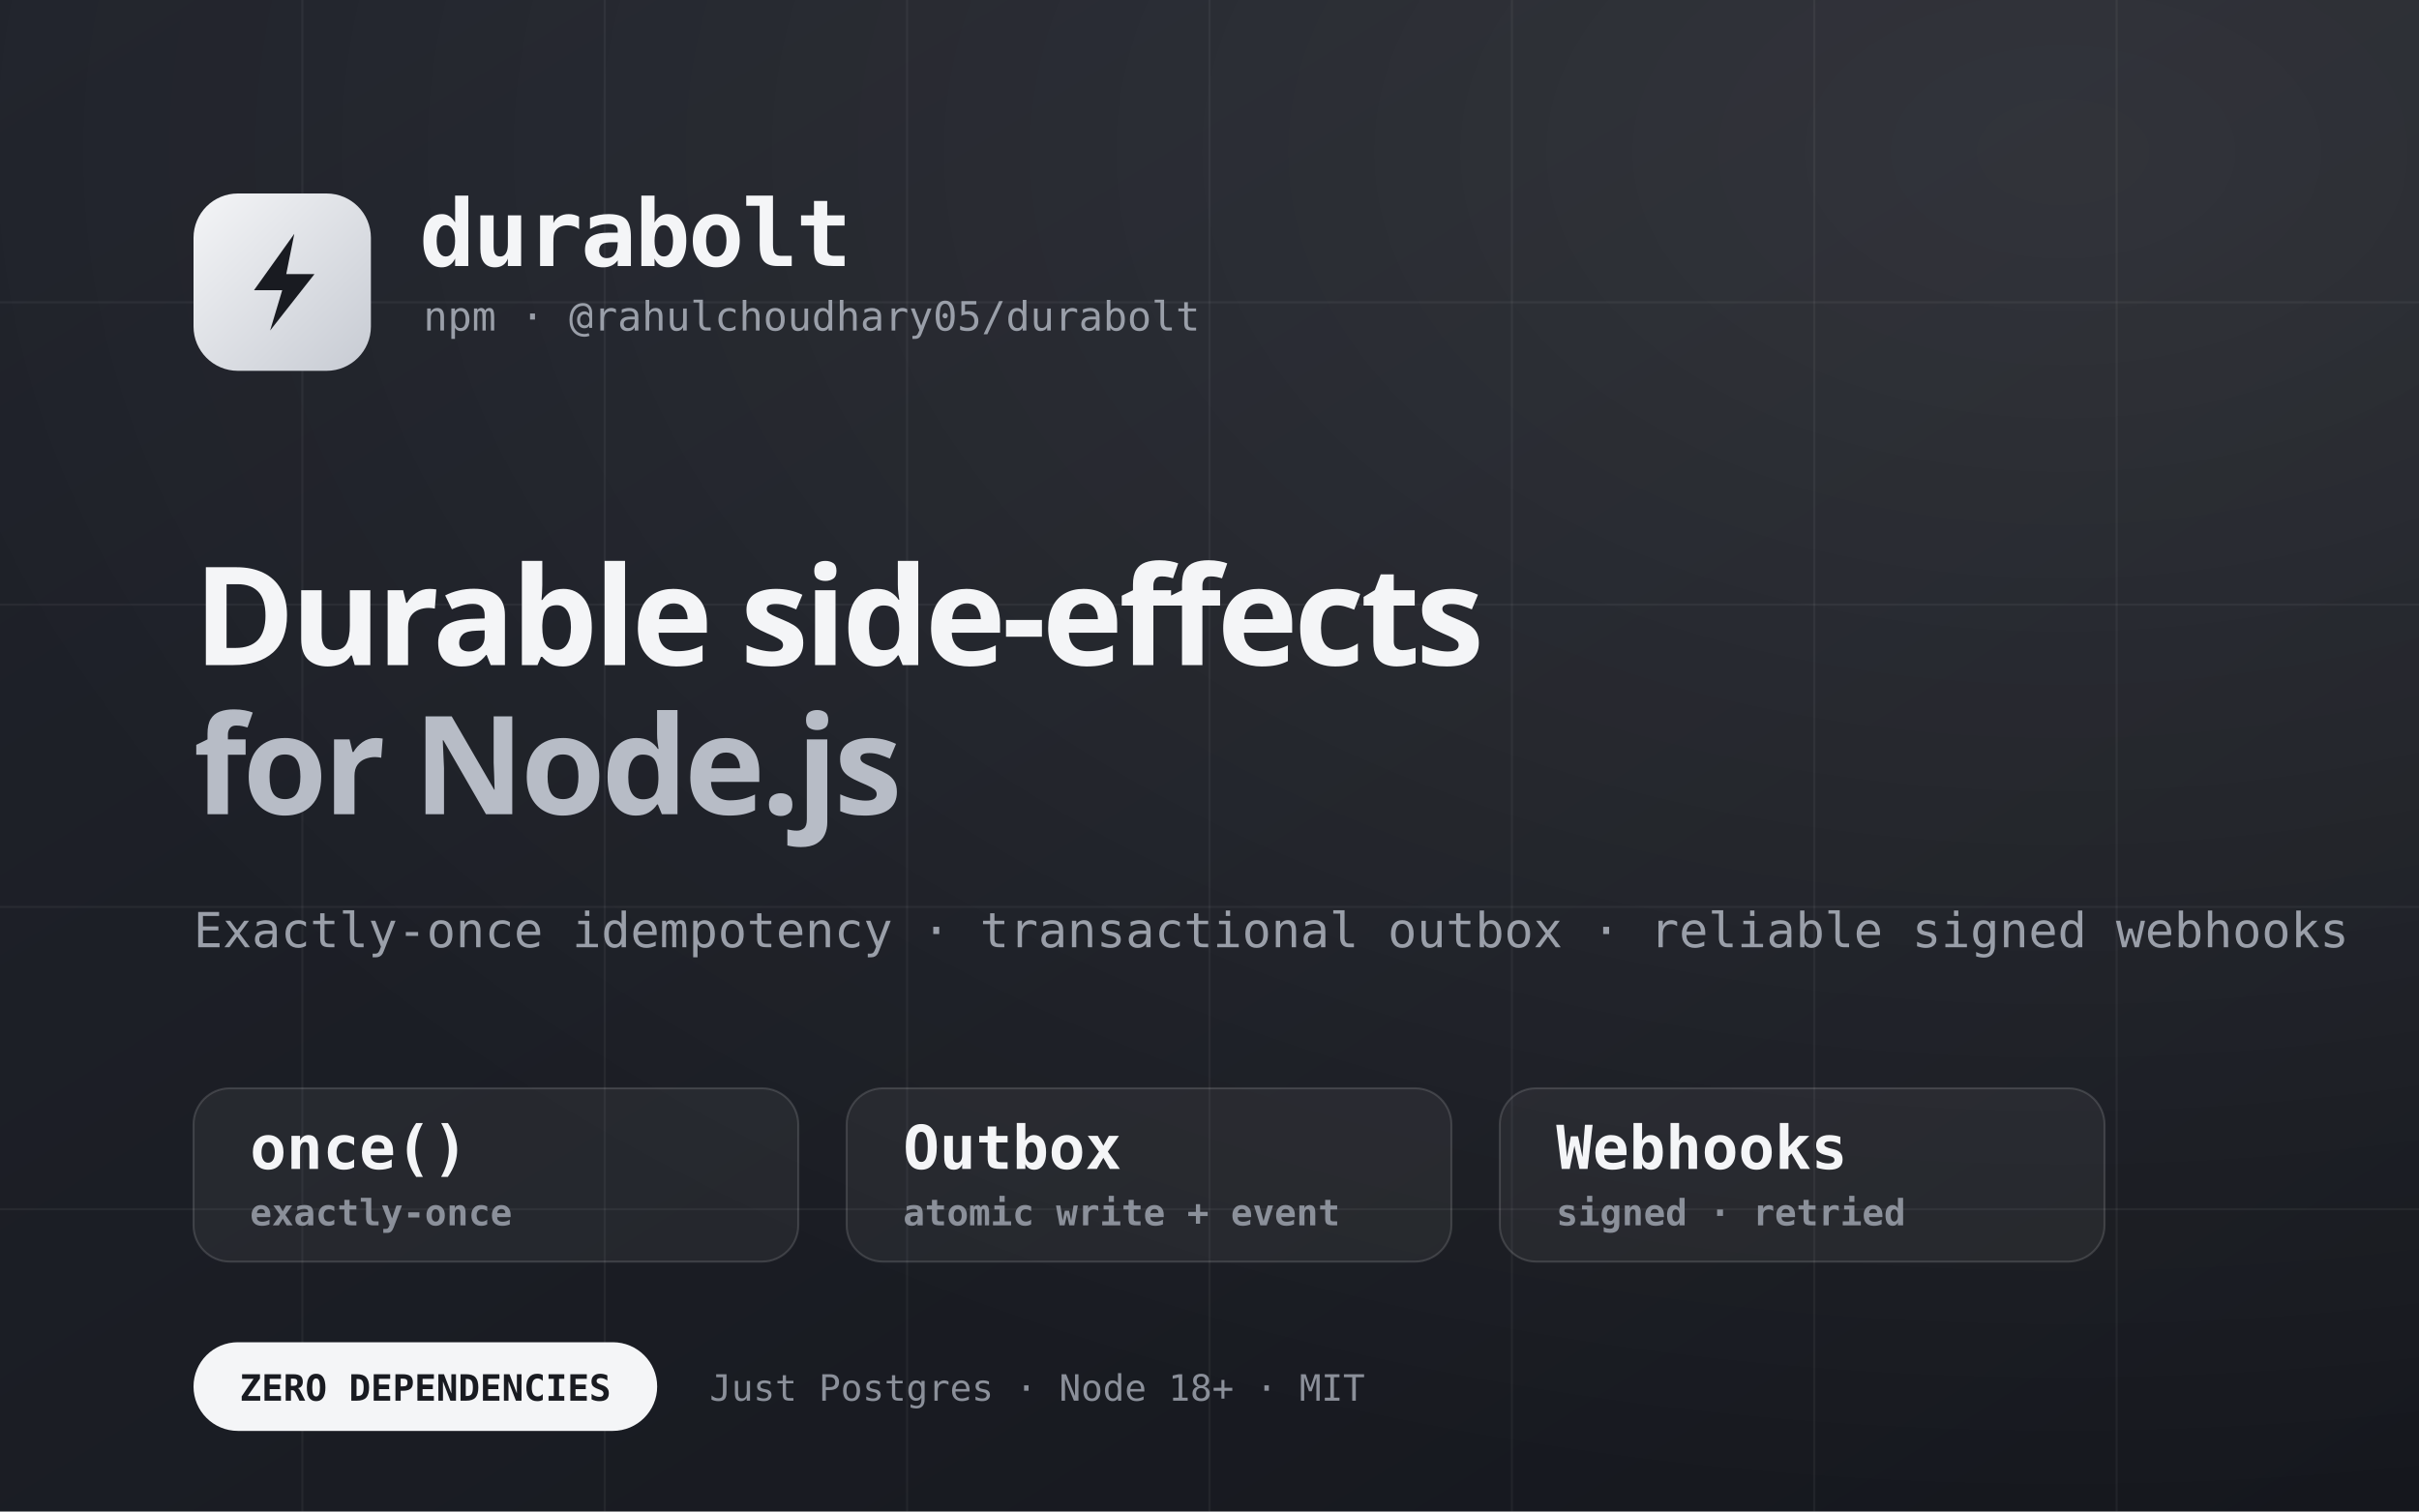
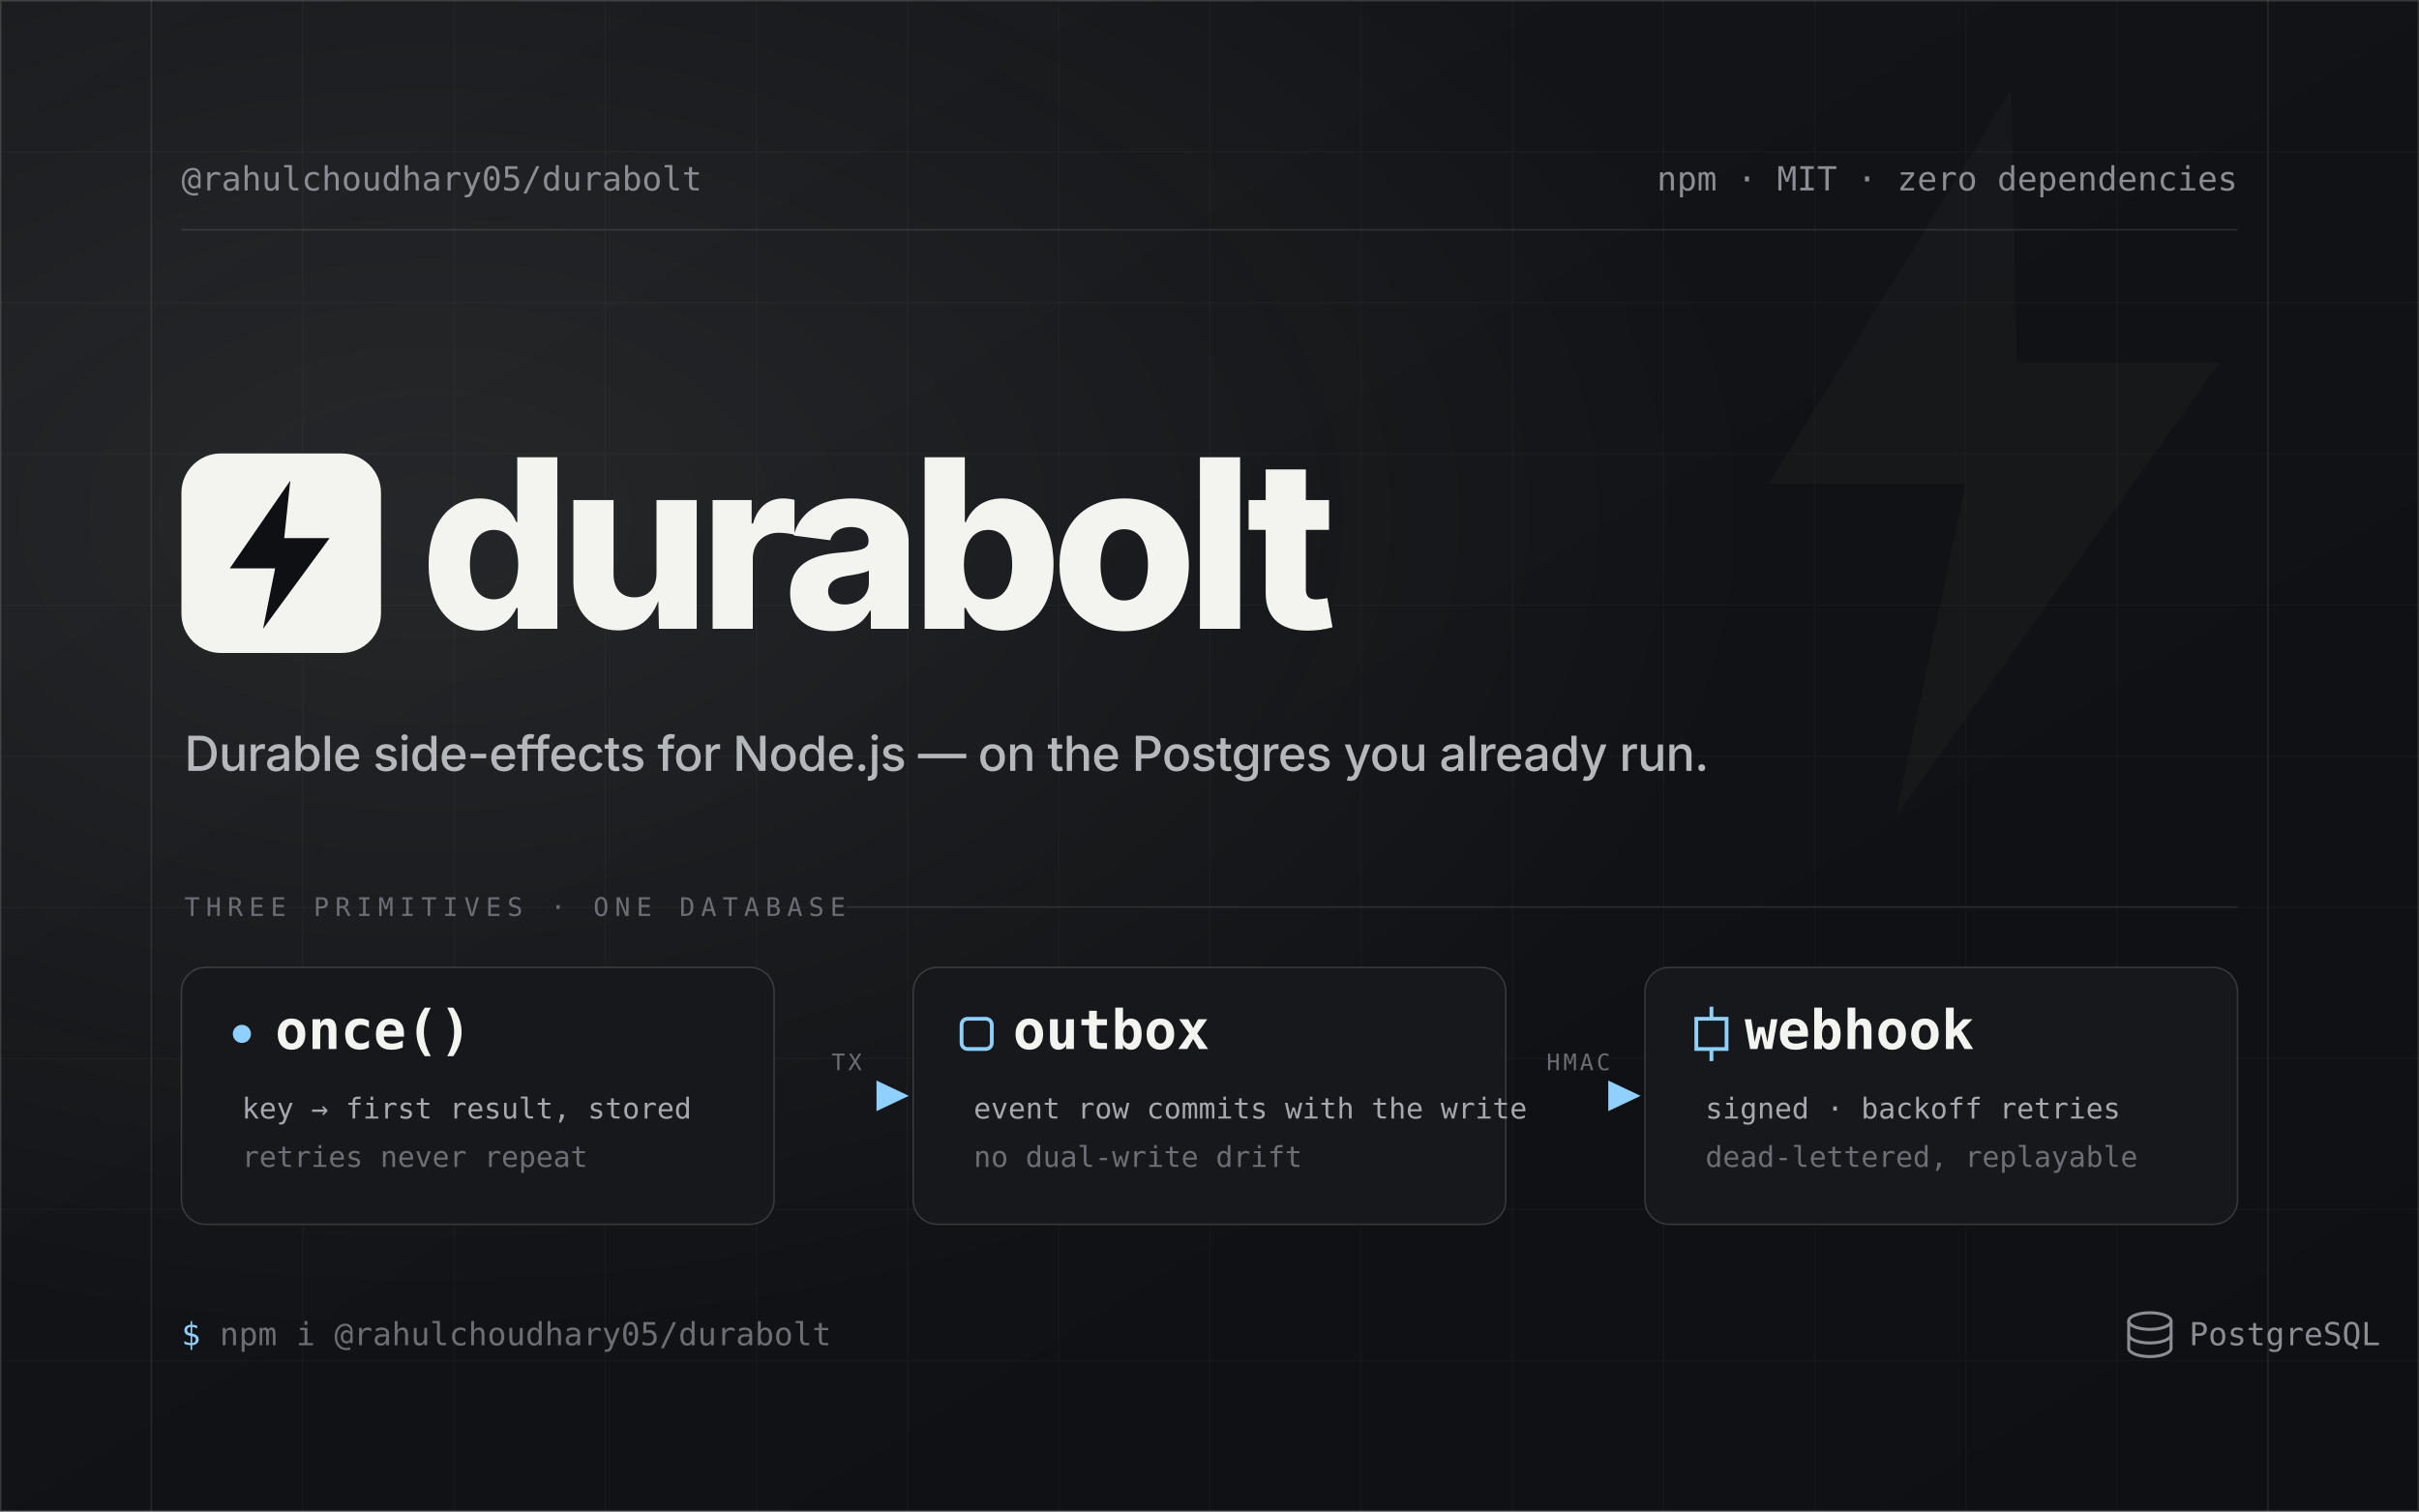
- <svg xmlns="http://www.w3.org/2000/svg" viewBox="0 0 1200 750" width="1200" height="750" font-family="ui-monospace, SFMono-Regular, Menlo, monospace">
+ <svg xmlns="http://www.w3.org/2000/svg" viewBox="0 0 1600 1000" width="1600" height="1000" role="img" aria-labelledby="t d">
  <defs>
-     <linearGradient id="bg" x1="0" y1="0" x2="1" y2="1">
-       <stop offset="0" stop-color="#20232b" />
-       <stop offset="1" stop-color="#15171d" />
+     <linearGradient id="ground" x1="0" y1="0" x2="1" y2="1">
+       <stop offset="0" stop-color="#16181B" />
+       <stop offset="0.55" stop-color="#101215" />
+       <stop offset="1" stop-color="#0F1013" />
    </linearGradient>
-     <linearGradient id="mark" x1="0" y1="0" x2="1" y2="1">
-       <stop offset="0" stop-color="#f4f5f7" />
-       <stop offset="1" stop-color="#c7cbd3" />
+     <radialGradient id="halo" cx="0.18" cy="0.34" r="0.55">
+       <stop offset="0" stop-color="#F3F3F0" stop-opacity="0.08" />
+       <stop offset="1" stop-color="#F3F3F0" stop-opacity="0" />
+     </radialGradient>
+     <linearGradient id="wire" x1="0" y1="0" x2="1" y2="0">
+       <stop offset="0" stop-color="#F3F3F0" stop-opacity="0.45" />
+       <stop offset="1" stop-color="#8FD0FF" stop-opacity="0.95" />
    </linearGradient>
-     <radialGradient id="glow" cx="0.85" cy="0.1" r="0.9">
-       <stop offset="0" stop-color="#ffffff" stop-opacity="0.10" />
-       <stop offset="1" stop-color="#ffffff" stop-opacity="0" />
-     </radialGradient>
+     <pattern id="grid" width="100" height="100" patternUnits="userSpaceOnUse">
+       <path d="M100 0H0V100" fill="none" stroke="#F3F3F0" stroke-opacity="0.045" stroke-width="1" />
+     </pattern>
+     <marker id="head" viewBox="0 0 10 10" refX="9" refY="5" markerWidth="9" markerHeight="9" orient="auto-start-reverse">
+       <path d="M0 0.5 9.5 5 0 9.5Z" fill="#8FD0FF" />
+     </marker>
+     <clipPath id="frame">
+       <rect width="1600" height="1000" />
+     </clipPath>
  </defs>
-   <rect width="1200" height="750" fill="url(#bg)" />
-   <rect width="1200" height="750" fill="url(#glow)" />
-   <g stroke="#ffffff" stroke-opacity="0.05">
-     <path d="M0 150H1200M0 300H1200M0 450H1200M0 600H1200" />
-     <path d="M150 0V750M300 0V750M450 0V750M600 0V750M750 0V750M900 0V750M1050 0V750" />
+   <g clip-path="url(#frame)">
+     <rect width="1600" height="1000" fill="url(#ground)" />
+     <rect width="1600" height="1000" fill="url(#grid)" />
+     <rect width="1600" height="1000" fill="url(#halo)" />
+     <g stroke="#F3F3F0" stroke-opacity="0.07" stroke-width="1">
+       <path d="M100 0V1000M1500 0V1000" />
+     </g>
+     <path d="M1330 60 1170 320h130l-46 220 214-300h-134Z" fill="#F3F3F0" fill-opacity="0.028" />
  </g>
-   <g transform="translate(96,96)">
-     <rect width="88" height="88" rx="22" fill="url(#mark)" />
-     <path d="M50 20 L30 48 H44 L38 68 L60 40 H46 Z" fill="#191b21" />
-   </g>
-   <text x="208" y="132" fill="#f4f5f7" font-size="46" font-weight="700" letter-spacing="-1">durabolt</text>
-   <text x="210" y="164" fill="#9a9fa9" font-size="20">npm · @rahulchoudhary05/durabolt</text>
-   <text x="96" y="330" fill="#f4f5f7" font-size="68" font-weight="800" letter-spacing="-2" font-family="'Space Grotesk', ui-sans-serif, system-ui, sans-serif">Durable side-effects</text>
-   <text x="96" y="404" fill="#b7bcc6" font-size="68" font-weight="800" letter-spacing="-2" font-family="'Space Grotesk', ui-sans-serif, system-ui, sans-serif">for Node.js</text>
-   <text x="96" y="470" fill="#9a9fa9" font-size="24">Exactly-once idempotency · transactional outbox · reliable signed webhooks</text>
-   <g font-size="24" font-weight="600">
-     <g transform="translate(96,540)">
-       <rect width="300" height="86" rx="18" fill="#ffffff" fill-opacity="0.05" stroke="#ffffff" stroke-opacity="0.14" />
-       <text x="28" y="40" fill="#f4f5f7" font-size="30">once()</text>
-       <text x="28" y="68" fill="#8b909a" font-size="18">exactly-once</text>
-     </g>
-     <g transform="translate(420,540)">
-       <rect width="300" height="86" rx="18" fill="#ffffff" fill-opacity="0.05" stroke="#ffffff" stroke-opacity="0.14" />
-       <text x="28" y="40" fill="#f4f5f7" font-size="30">Outbox</text>
-       <text x="28" y="68" fill="#8b909a" font-size="18">atomic write + event</text>
-     </g>
-     <g transform="translate(744,540)">
-       <rect width="300" height="86" rx="18" fill="#ffffff" fill-opacity="0.05" stroke="#ffffff" stroke-opacity="0.14" />
-       <text x="28" y="40" fill="#f4f5f7" font-size="30">Webhooks</text>
-       <text x="28" y="68" fill="#8b909a" font-size="18">signed · retried</text>
+   <rect x="0.5" y="0.5" width="1599" height="999" fill="none" stroke="#F3F3F0" stroke-opacity="0.14" />
+   <g font-family="ui-monospace, 'JetBrains Mono', 'Cascadia Code', Consolas, Menlo, monospace" font-size="22" fill="#8A8D93">
+     <text x="120" y="126">@rahulchoudhary05/durabolt</text>
+     <g transform="translate(1480,126)" text-anchor="end">
+       <text x="0" y="0">npm · MIT · zero dependencies</text>
    </g>
  </g>
-   <g transform="translate(96,666)">
-     <rect width="230" height="44" rx="22" fill="#f4f5f7" />
-     <text x="115" y="29" fill="#191b21" font-size="18" font-weight="700" text-anchor="middle">ZERO DEPENDENCIES</text>
+   <path d="M120 152H1480" stroke="#F3F3F0" stroke-opacity="0.12" stroke-width="1" />
+   <g transform="translate(120,300)">
+     <rect width="132" height="132" rx="26" fill="#F3F3F0" />
+     <path d="M72 18 32 76h30l-8 40 44-60H68Z" fill="#0F1013" />
  </g>
-   <text x="352" y="695" fill="#8b909a" font-size="18">Just Postgres · Node 18+ · MIT</text>
+   <text x="278" y="416" font-family="Inter, 'Segoe UI', system-ui, -apple-system, 'Helvetica Neue', Helvetica, Arial, sans-serif" font-size="156" font-weight="800" letter-spacing="-7" fill="#F3F3F0">durabolt</text>
+   <text x="122" y="510" font-family="Inter, 'Segoe UI', system-ui, -apple-system, 'Helvetica Neue', Helvetica, Arial, sans-serif" font-size="32" font-weight="500" letter-spacing="-0.4" fill="#B4B7BC">Durable side-effects for Node.js — on the Postgres you already run.</text>
+   <g font-family="ui-monospace, 'JetBrains Mono', 'Cascadia Code', Consolas, Menlo, monospace" font-size="17" letter-spacing="4" fill="#6B6E74">
+     <text x="122" y="606">THREE PRIMITIVES · ONE DATABASE</text>
+   </g>
+   <path d="M560 600H1480" stroke="#F3F3F0" stroke-opacity="0.10" stroke-width="1" />
+   <g font-family="ui-monospace, 'JetBrains Mono', 'Cascadia Code', Consolas, Menlo, monospace">
+     <g transform="translate(120,640)">
+       <rect width="392" height="170" rx="16" fill="#16181B" stroke="#F3F3F0" stroke-opacity="0.16" />
+       <circle cx="40" cy="44" r="6" fill="#8FD0FF" />
+       <text x="62" y="54" font-size="36" font-weight="700" fill="#F3F3F0">once()</text>
+       <text x="40" y="100" font-size="19" fill="#A5A8AE">key → first result, stored</text>
+       <text x="40" y="132" font-size="19" fill="#6B6E74">retries never repeat</text>
+     </g>
+     <path d="M520 725H600" stroke="url(#wire)" stroke-width="2.5" marker-end="url(#head)" />
+     <text x="560" y="708" font-size="15" text-anchor="middle" letter-spacing="2" fill="#6B6E74">TX</text>
+     <g transform="translate(604,640)">
+       <rect width="392" height="170" rx="16" fill="#16181B" stroke="#F3F3F0" stroke-opacity="0.16" />
+       <rect x="32" y="34" width="20" height="20" rx="4" fill="none" stroke="#8FD0FF" stroke-width="2.5" />
+       <text x="66" y="54" font-size="36" font-weight="700" fill="#F3F3F0">outbox</text>
+       <text x="40" y="100" font-size="19" fill="#A5A8AE">event row commits with the write</text>
+       <text x="40" y="132" font-size="19" fill="#6B6E74">no dual-write drift</text>
+     </g>
+     <path d="M1004 725H1084" stroke="url(#wire)" stroke-width="2.5" marker-end="url(#head)" />
+     <text x="1044" y="708" font-size="15" text-anchor="middle" letter-spacing="2" fill="#6B6E74">HMAC</text>
+     <g transform="translate(1088,640)">
+       <rect width="392" height="170" rx="16" fill="#16181B" stroke="#F3F3F0" stroke-opacity="0.16" />
+       <path d="M34 34h20v20H34ZM44 34v-8M44 62v-8" fill="none" stroke="#8FD0FF" stroke-width="2.5" />
+       <text x="66" y="54" font-size="36" font-weight="700" fill="#F3F3F0">webhook</text>
+       <text x="40" y="100" font-size="19" fill="#A5A8AE">signed · backoff retries</text>
+       <text x="40" y="132" font-size="19" fill="#6B6E74">dead-lettered, replayable</text>
+     </g>
+   </g>
+   <g font-family="ui-monospace, 'JetBrains Mono', 'Cascadia Code', Consolas, Menlo, monospace" font-size="21" fill="#6B6E74">
+     <text x="120" y="890">
+       <tspan fill="#8FD0FF">$</tspan> npm i @rahulchoudhary05/durabolt</text>
+     <g transform="translate(1408,868)">
+       <ellipse cx="14" cy="6" rx="14" ry="5.5" fill="none" stroke="#8A8D93" stroke-width="2" />
+       <path d="M0 6v18c0 3 6.3 5.5 14 5.5S28 27 28 24V6" fill="none" stroke="#8A8D93" stroke-width="2" />
+       <path d="M0 15c0 3 6.3 5.5 14 5.5S28 18 28 15" fill="none" stroke="#8A8D93" stroke-width="2" />
+       <text x="40" y="22" fill="#8A8D93">PostgreSQL</text>
+     </g>
+   </g>
</svg>
